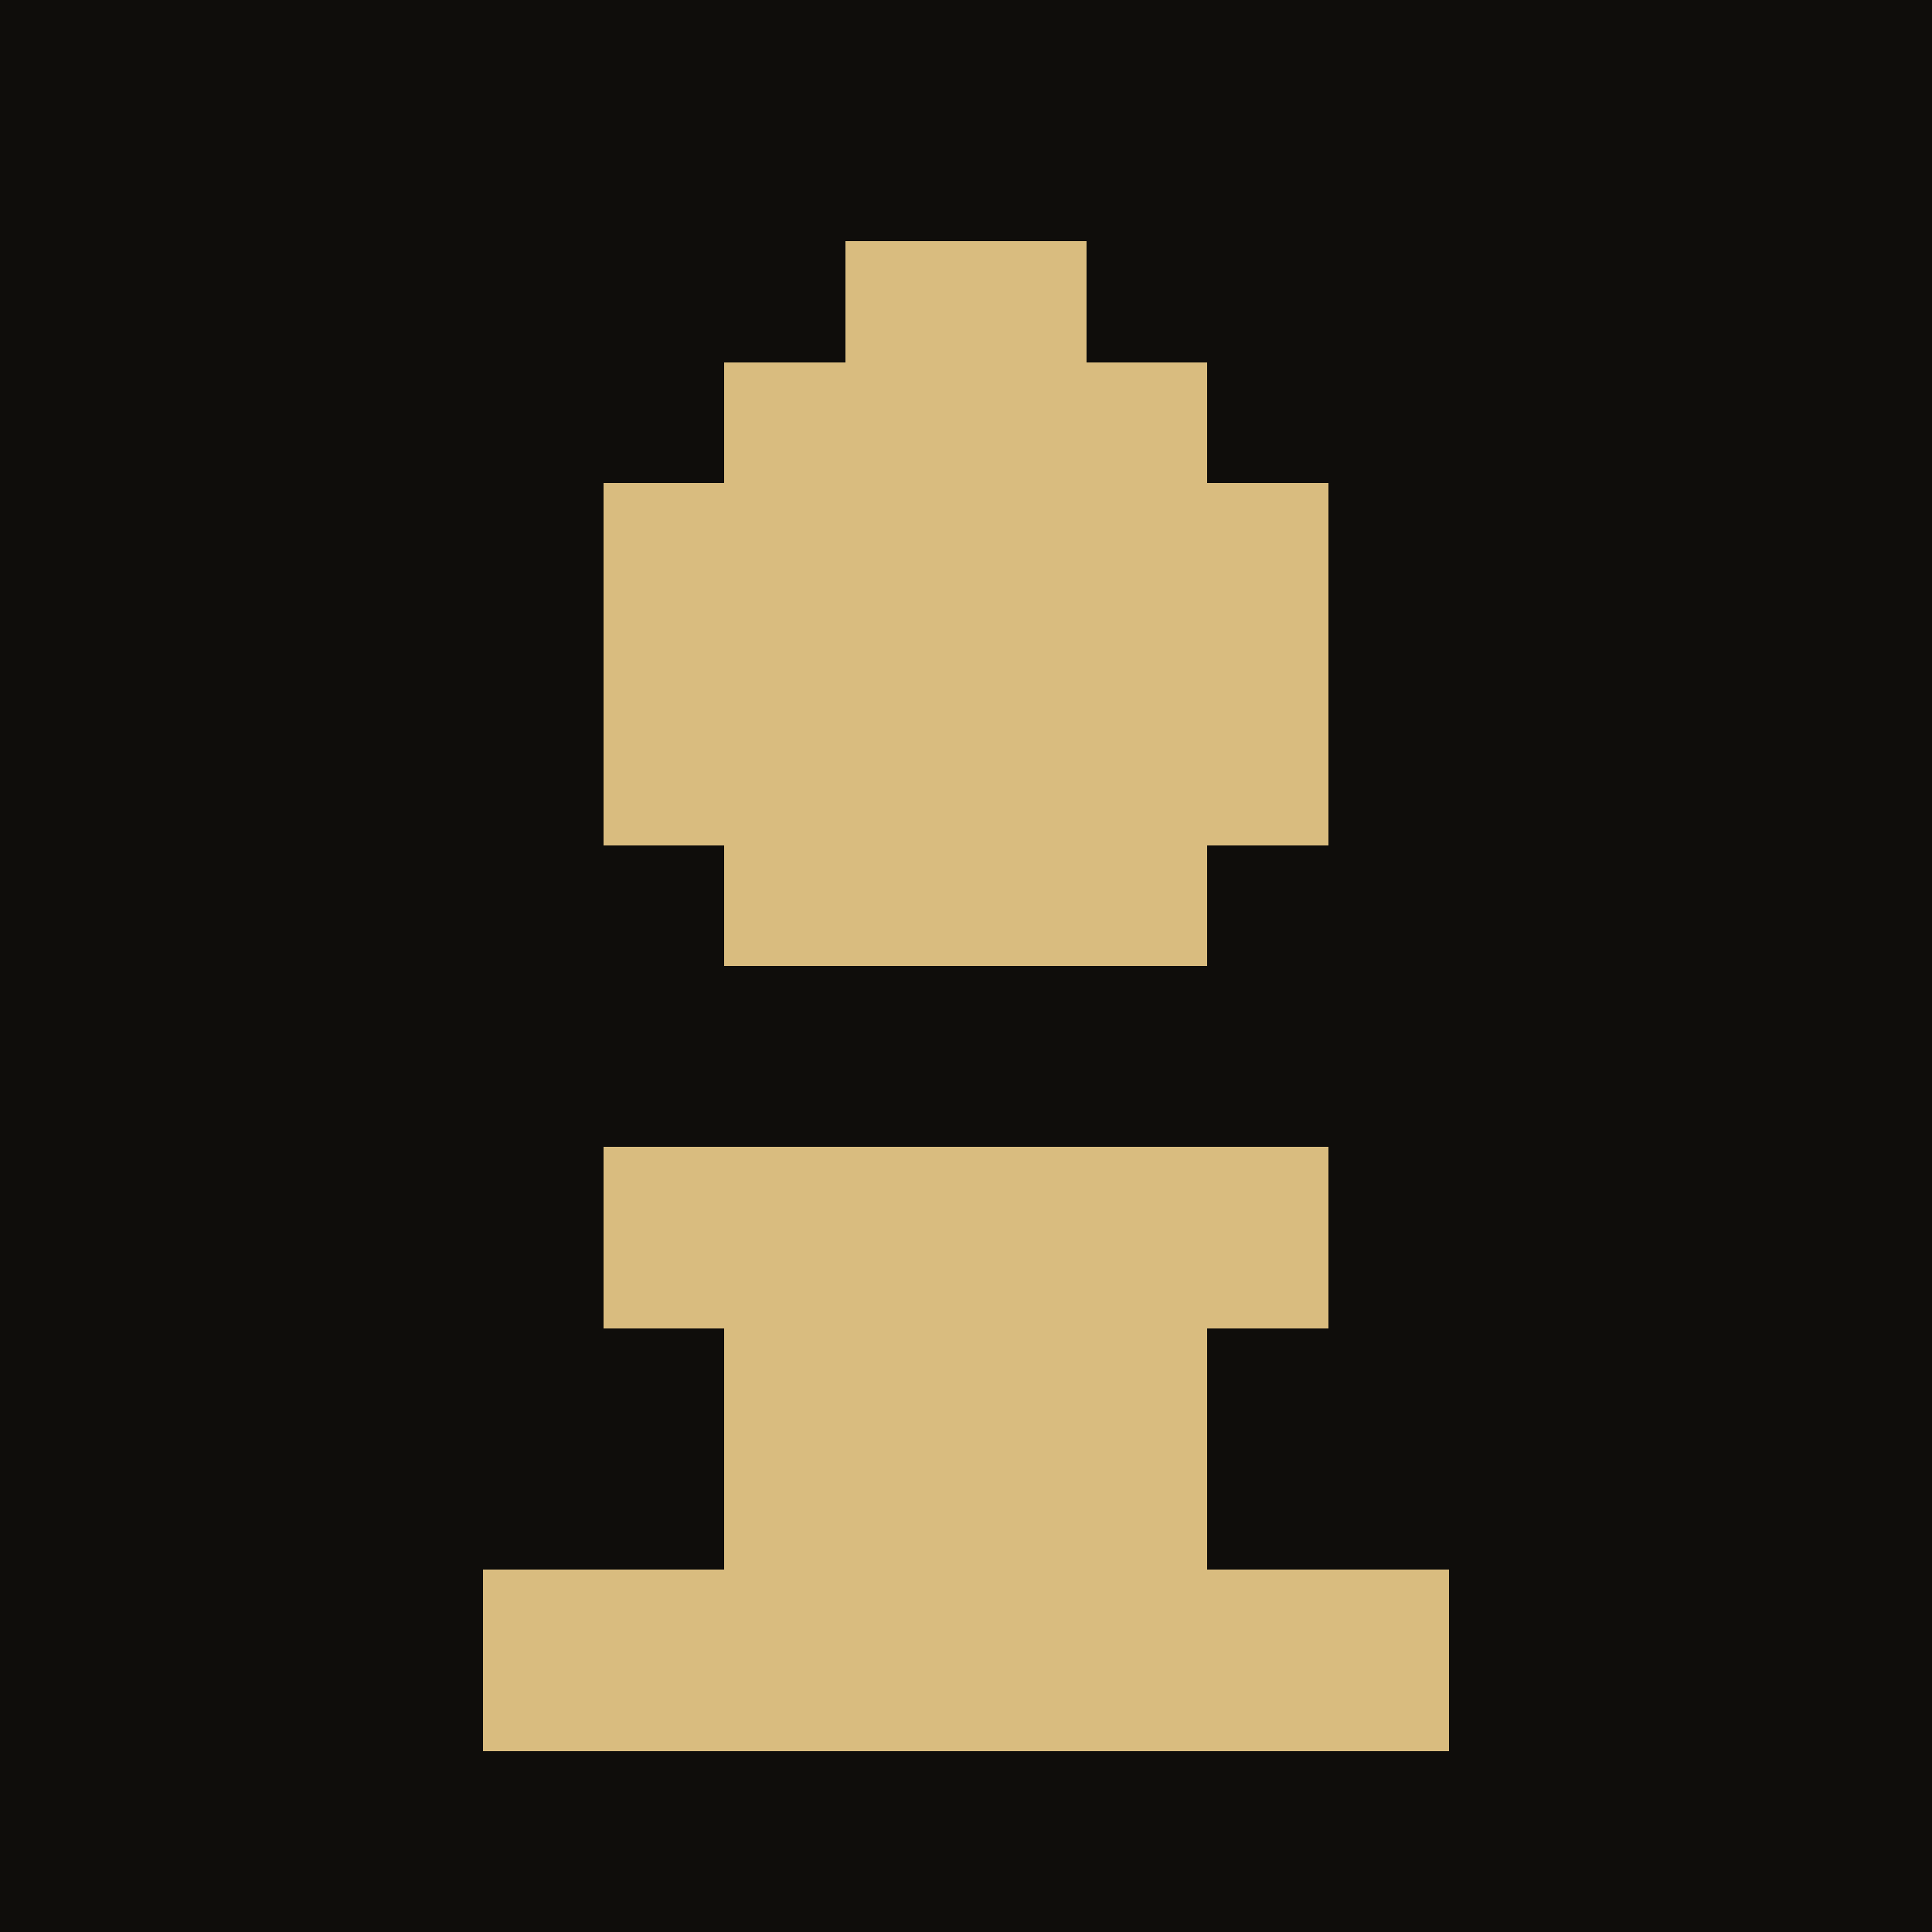
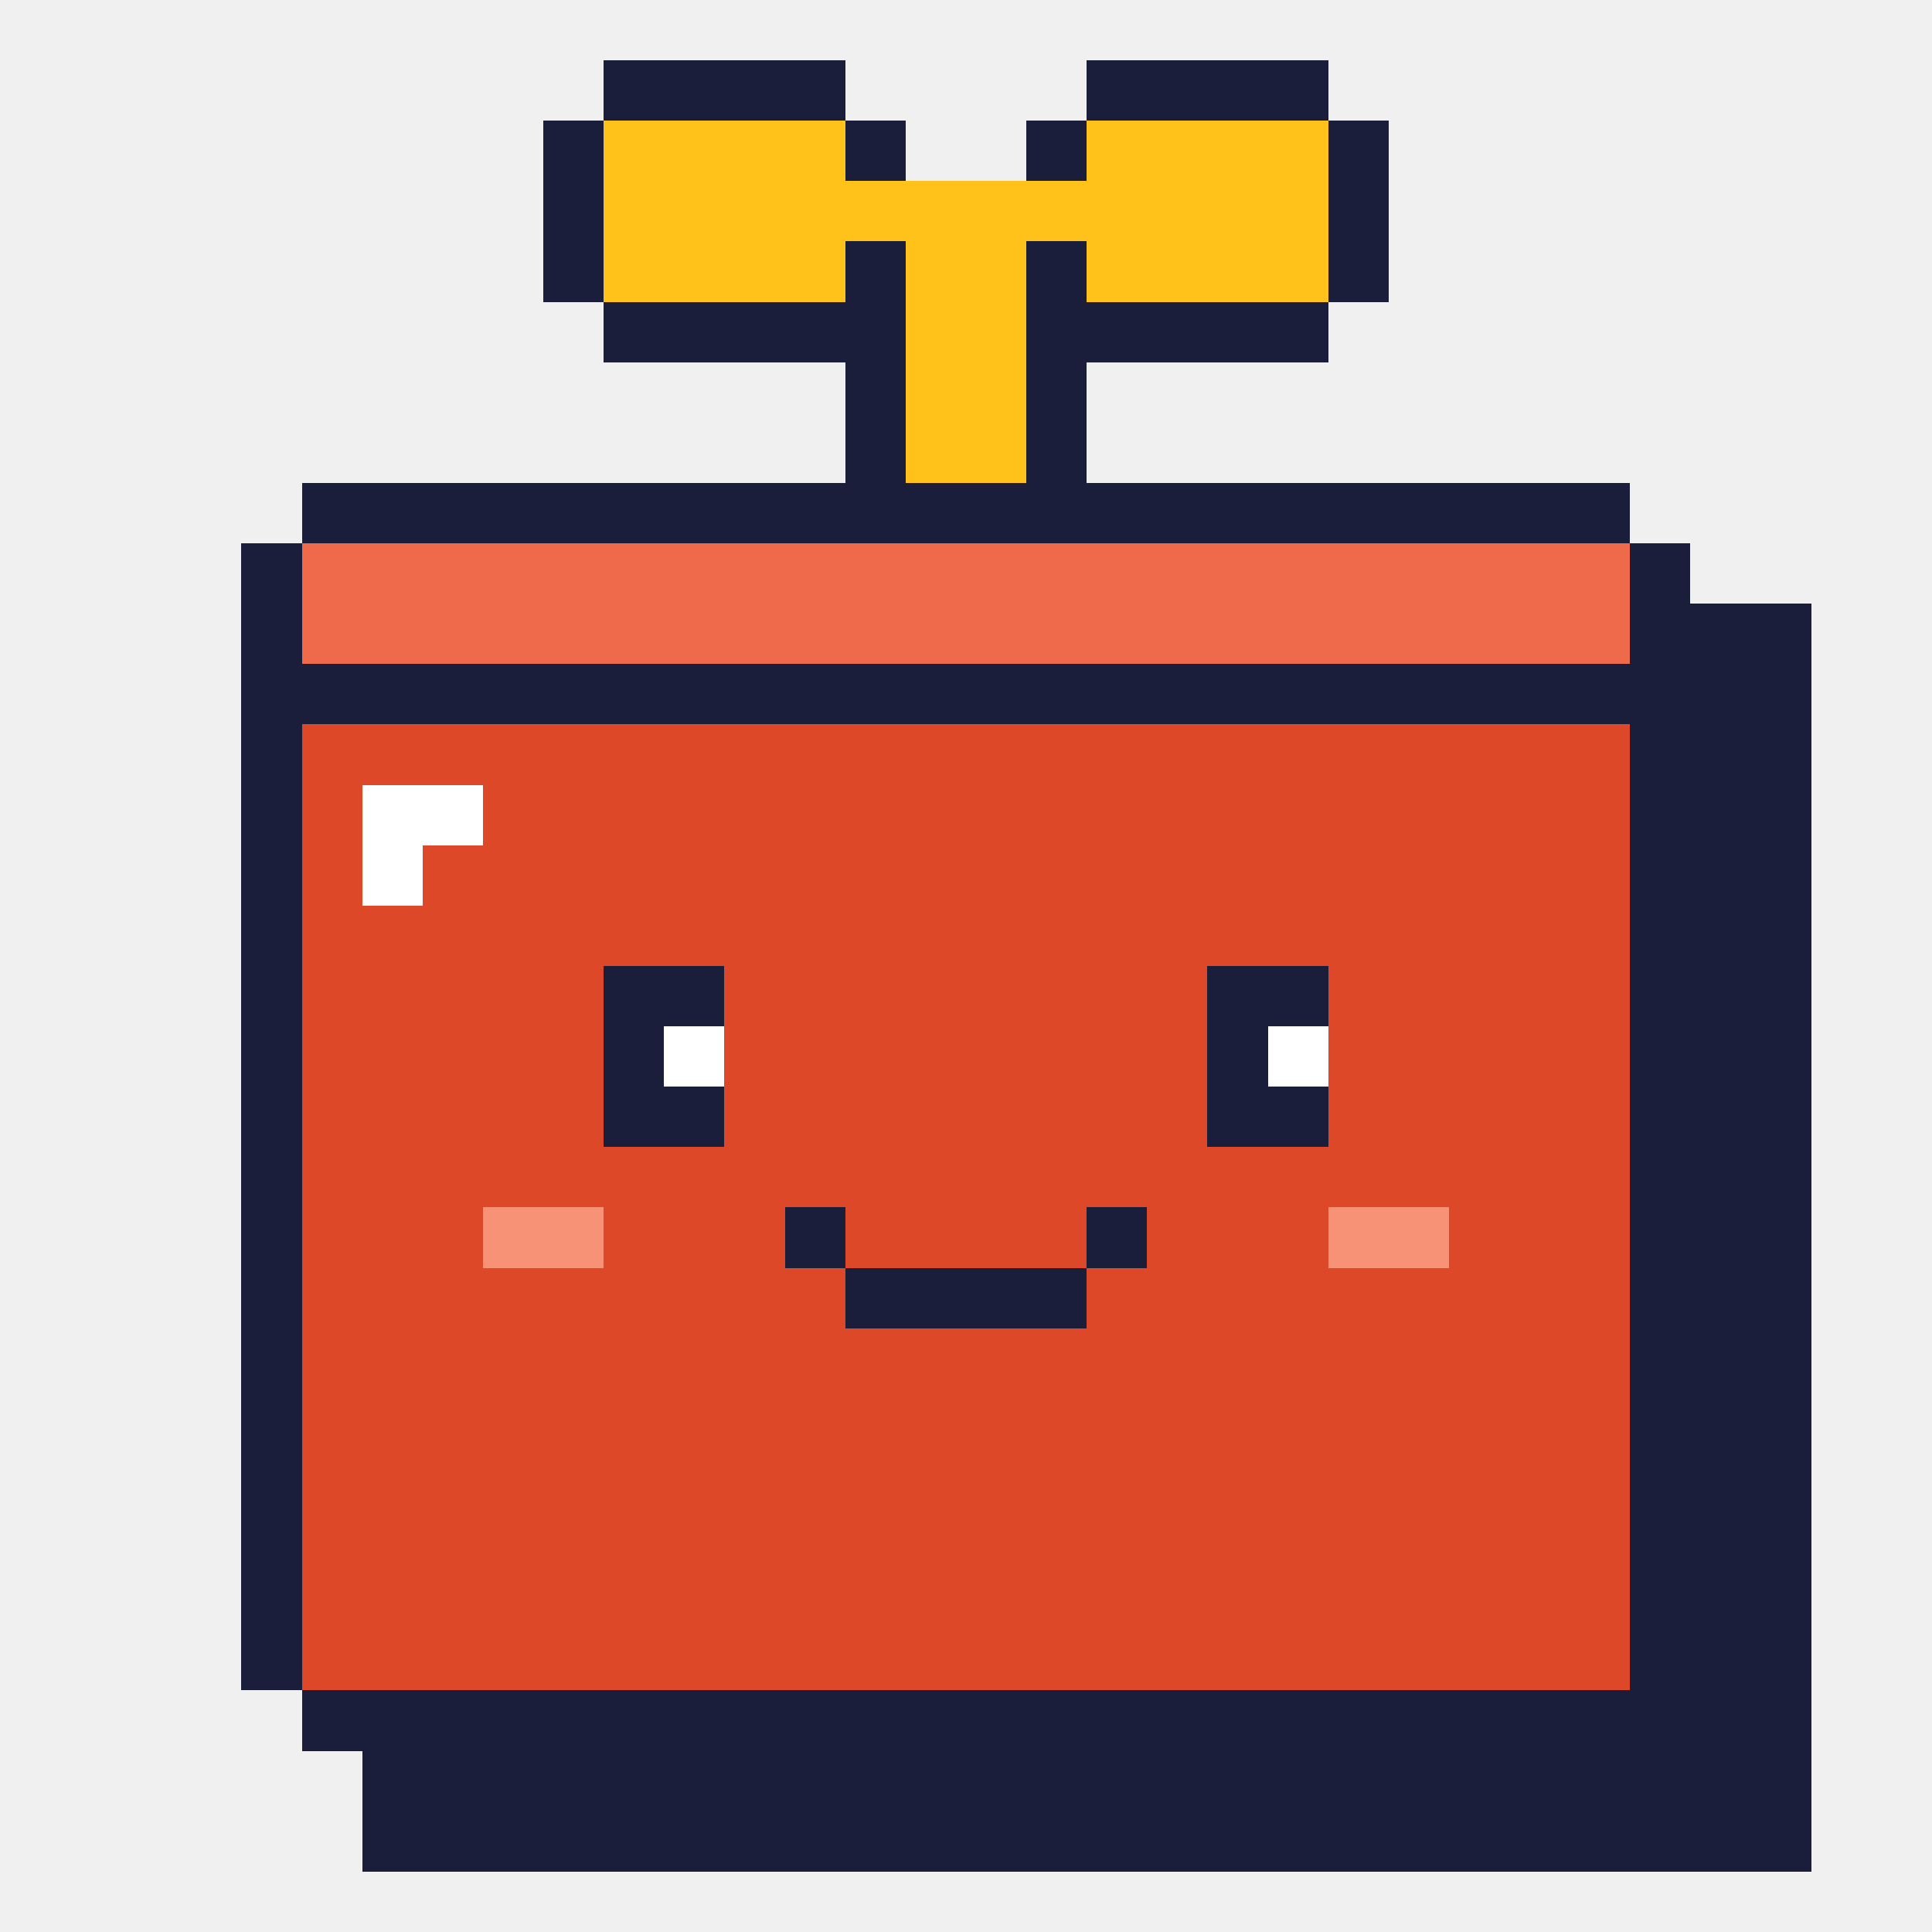
<svg xmlns="http://www.w3.org/2000/svg" viewBox="0 0 32 32" shape-rendering="crispEdges">
-   <rect width="32" height="32" fill="#0f0d0b" />
-   <path fill="#d9bc7f" d="M14 4h4v2h2v2h2v6h-2v2h-8v-2h-2V8h2V6h2z" />
-   <path fill="#d9bc7f" d="M10 19h12v3h-2v4h4v3H8v-3h4v-4h-2z" />
+   <path fill="#1a1e3a" d="M10 1h4v1h-4zM18 1h4v1h-4zM9 2h1v1h-1zM14 2h1v1h-1zM17 2h1v1h-1zM22 2h1v1h-1zM9 3h1v1h-1zM22 3h1v1h-1zM9 4h1v1h-1zM14 4h1v1h-1zM17 4h1v1h-1zM22 4h1v1h-1zM10 5h5v1h-5zM17 5h5v1h-5zM14 6h1v1h-1zM17 6h1v1h-1zM14 7h1v1h-1zM17 7h1v1h-1zM5 8h22v1h-22zM4 9h1v1h-1zM27 9h1v1h-1zM4 10h1v1h-1zM27 10h1v1h-1zM4 11h24v1h-24zM4 12h1v1h-1zM27 12h1v1h-1zM4 13h1v1h-1zM27 13h1v1h-1zM4 14h1v1h-1zM27 14h1v1h-1zM4 15h1v1h-1zM27 15h1v1h-1zM4 16h1v1h-1zM27 16h1v1h-1zM4 17h1v1h-1zM27 17h1v1h-1zM4 18h1v1h-1zM27 18h1v1h-1zM4 19h1v1h-1zM27 19h1v1h-1zM4 20h1v1h-1zM27 20h1v1h-1zM4 21h1v1h-1zM27 21h1v1h-1zM4 22h1v1h-1zM27 22h1v1h-1zM4 23h1v1h-1zM27 23h1v1h-1zM4 24h1v1h-1zM27 24h1v1h-1zM4 25h1v1h-1zM27 25h1v1h-1zM4 26h1v1h-1zM27 26h1v1h-1zM4 27h1v1h-1zM27 27h1v1h-1zM5 28h22v1h-22zM28 10h2v1h-2zM28 11h2v1h-2zM28 12h2v1h-2zM28 13h2v1h-2zM28 14h2v1h-2zM28 15h2v1h-2zM28 16h2v1h-2zM28 17h2v1h-2zM28 18h2v1h-2zM28 19h2v1h-2zM28 20h2v1h-2zM28 21h2v1h-2zM28 22h2v1h-2zM28 23h2v1h-2zM28 24h2v1h-2zM28 25h2v1h-2zM28 26h2v1h-2zM28 27h2v1h-2zM27 28h3v1h-3zM6 29h24v1h-24zM6 30h24v1h-24zM10 16h2v1h-2zM20 16h2v1h-2zM10 17h1v1h-1zM20 17h1v1h-1zM10 18h2v1h-2zM20 18h2v1h-2zM13 20h1v1h-1zM18 20h1v1h-1zM14 21h4v1h-4z" />
+   <path fill="#ffc21b" d="M10 2h4v1h-4zM18 2h4v1h-4zM10 3h12v1h-12zM10 4h4v1h-4zM15 4h2v1h-2zM18 4h4v1h-4zM15 5h2v1h-2zM15 6h2v1h-2zM15 7h2v1h-2z" />
+   <path fill="#ee6a4a" d="M5 9h22v1h-22zM5 10h22v1h-22z" />
+   <path fill="#dd4928" d="M5 12h22v1h-22zM5 13h1v1h-1zM8 13h19v1h-19zM5 14h1v1h-1zM7 14h20v1h-20zM5 15h22v1h-22zM5 16h5v1h-5zM12 16h8v1h-8zM22 16h5v1h-5zM5 17h5v1h-5zM12 17h8v1h-8zM22 17h5v1h-5zM5 18h5v1h-5zM12 18h8v1h-8zM22 18h5v1h-5zM5 19h22v1h-22zM5 20h3v1h-3zM10 20h3v1h-3zM14 20h4v1h-4zM19 20h3v1h-3zM24 20h3v1h-3zM5 21h9v1h-9zM18 21h9v1h-9zM5 22h22v1h-22zM5 23h22v1h-22zM5 24h22v1h-22zM5 25h22v1h-22zM5 26h22v1h-22zM5 27h22v1h-22z" />
+   <path fill="#f89276" d="M8 20h2v1h-2zM22 20h2v1h-2z" />
+   <path fill="#ffffff" d="M6 13h2v1h-2zM6 14h1v1h-1zM11 17h1v1h-1zM21 17h1v1h-1z" />
</svg>
